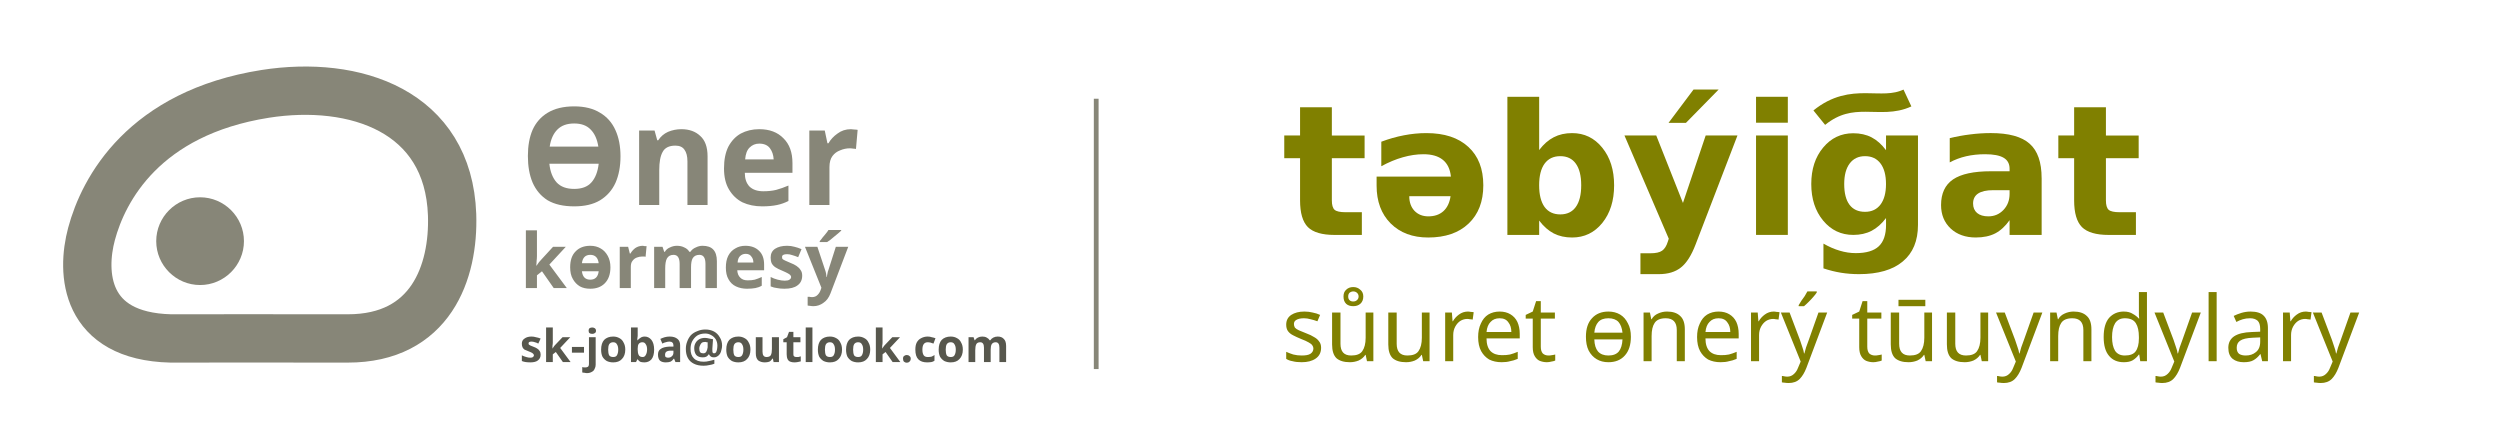
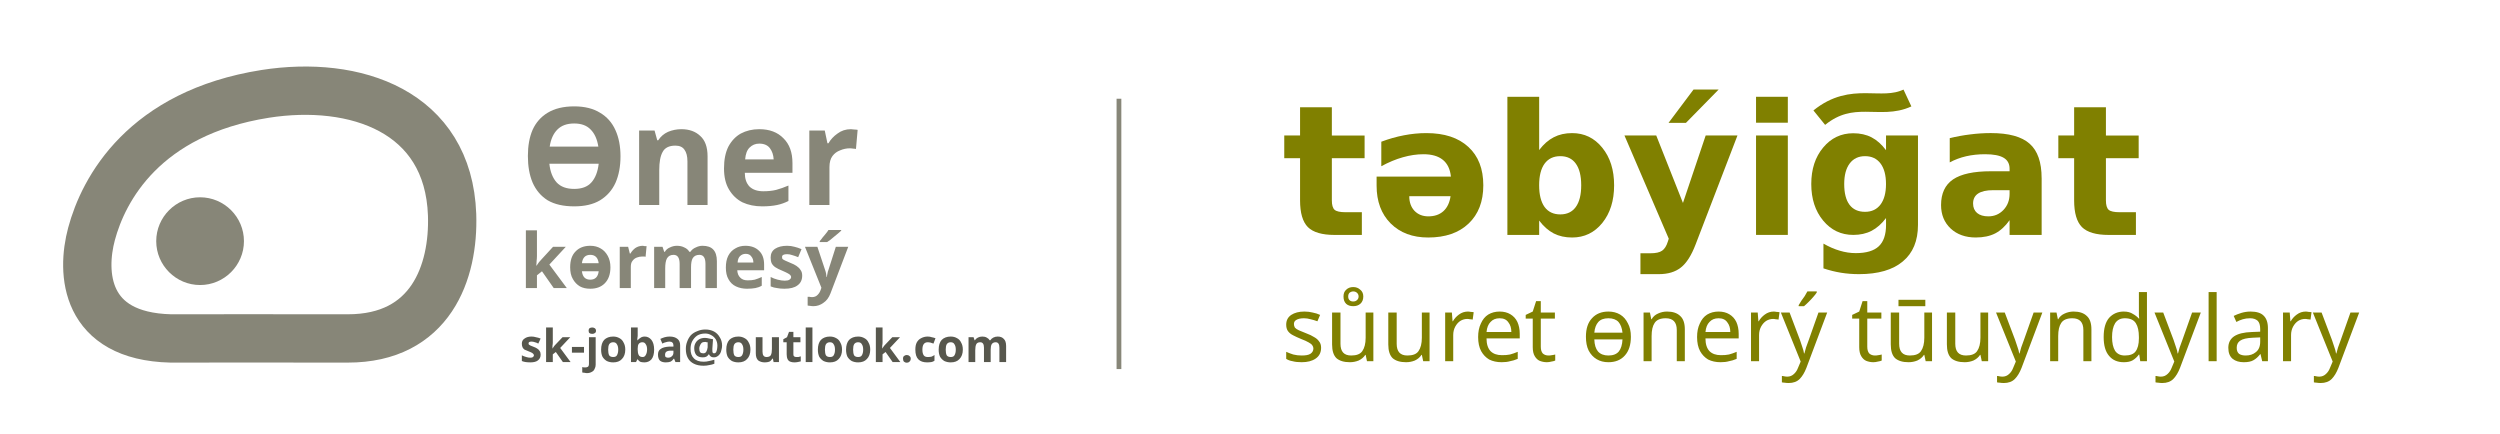
<svg xmlns="http://www.w3.org/2000/svg" width="440" height="76.358" viewBox="0 0 116.417 20.203" version="1.1" id="svg4436">
  <defs id="defs4433">
    <style type="text/css" id="style4624">
    .str0 {stroke:#6B470F;stroke-width:341.67;stroke-miterlimit:22.926}
    .fil0 {fill:none}
    .fil1 {fill:#6B470F}
   </style>
  </defs>
  <g id="layer1">
    <rect style="display:inline;fill:none;fill-opacity:1;stroke:none;stroke-width:1.487;stroke-miterlimit:4;stroke-dasharray:none;stroke-opacity:1" id="rect154481" width="121.444" height="20.203" x="0.234" y="0.234" />
    <path d="m 12.351,4.371 c -5.65,0.892 -7.533,4.441 -8.089,6.522 -0.486,1.804 -0.347,4.768 3.687,4.867 1.309,0 5.115,-0.008 8.237,0 3.876,0.008 4.956,-3.093 4.867,-5.759 -0.17,-4.842 -4.527,-6.283 -8.703,-5.63 z" style="display:inline;fill:none;stroke:#878678;stroke-width:2.25;stroke-linecap:butt;stroke-linejoin:miter;stroke-dasharray:none;stroke-opacity:1" id="path982-7" />
    <path d="m 7.275,11.23 c 0,-1.124 0.918,-2.043 2.042,-2.043 1.124,0 2.043,0.918 2.043,2.043 0,1.124 -0.918,2.043 -2.043,2.043 -1.124,0 -2.042,-0.918 -2.042,-2.043 z" style="display:inline;fill:#878678;fill-opacity:1;fill-rule:evenodd;stroke-width:1.058" id="path984-5" />
    <text xml:space="preserve" style="font-style:normal;font-variant:normal;font-weight:normal;font-stretch:normal;font-size:12.7px;line-height:0;font-family:sans-serif;-inkscape-font-specification:sans-serif;display:inline;fill:#878678;fill-opacity:1;stroke:none;stroke-width:1.058;stroke-miterlimit:4;stroke-dasharray:none" x="24.207" y="9.544" id="text2286">
      <tspan style="font-style:normal;font-variant:normal;font-weight:bold;font-stretch:normal;font-size:6.35px;line-height:0.7;font-family:sans-serif;-inkscape-font-specification:'sans-serif Bold';fill:#878678;fill-opacity:1;stroke-width:1.058;stroke-miterlimit:4;stroke-dasharray:none" id="tspan56229" x="24.207" y="9.544">Өner</tspan>
      <tspan style="font-style:normal;font-variant:normal;font-weight:bold;font-stretch:normal;font-size:3.528px;line-height:0.6;font-family:sans-serif;-inkscape-font-specification:'sans-serif Bold';fill:#878678;fill-opacity:1;stroke-width:1.058;stroke-miterlimit:4;stroke-dasharray:none" id="tspan28353" x="24.207" y="13.416">kөrmesý</tspan>
      <tspan x="24.207" y="16.857" style="font-style:normal;font-variant:normal;font-weight:bold;font-stretch:normal;font-size:2.117px;line-height:0.3;font-family:sans-serif;-inkscape-font-specification:'sans-serif Bold';opacity:0.216;fill:#57574d;fill-opacity:1;stroke-width:1.058;stroke-miterlimit:4;stroke-dasharray:none" id="tspan2257">sk-joba@outlook.com</tspan>
    </text>
    <g id="Layer1063-5" transform="matrix(0.2645833,0,0,0.2645833,29.53372,-60.20745)">
      <path d="m 95.111,341.114 v 9.6 h 9.6 v -9.6 z" style="fill:#6b470f;fill-rule:evenodd;stroke:#ffcb00;stroke-width:0.567;stroke-linecap:butt;stroke-linejoin:miter;stroke-dasharray:none" id="path1115-0" />
      <path d="m 95.111,328.514 v 9.6 h 9.6 v -9.6 z" style="fill:#c6b93a;fill-rule:evenodd;stroke:#ffec00;stroke-width:0.567;stroke-linecap:butt;stroke-linejoin:miter;stroke-dasharray:none" id="path1117-8" />
      <path d="m 95.111,365.998 v 9.6 h 9.6 v -9.6 z" style="fill:#b1ad81;fill-rule:evenodd;stroke:#ffcb00;stroke-width:0.567;stroke-linecap:butt;stroke-linejoin:miter;stroke-dasharray:none" id="path1119-0" />
      <path d="m 95.111,353.665 v 9.6 h 9.6 v -9.6 z" style="fill:#878678;fill-rule:evenodd;stroke:#ffcb00;stroke-width:0.567;stroke-linecap:butt;stroke-linejoin:miter;stroke-dasharray:none" id="path1121-4" />
      <path d="m 95.007,316.666 v 9.6 h 9.6 v -9.6 z" style="fill:#57574d;fill-rule:evenodd;stroke:#ffcb00;stroke-width:0.567;stroke-linecap:butt;stroke-linejoin:miter;stroke-dasharray:none" id="path1123-1" />
    </g>
    <g aria-label="tәbýigat sүuret өnerý tүuyndylary" id="text2286-8" style="font-size:12.7px;line-height:0.4;-inkscape-font-specification:sans-serif;display:inline;fill:#878678;stroke-width:1.058">
      <path d="m 62.02,4.995 v 1.315 h 1.525 V 7.368 h -1.525 v 1.964 q 0,0.322 0.128,0.438 0.128,0.112 0.508,0.112 h 0.761 v 1.058 h -1.269 q -0.876,0 -1.244,-0.364 -0.364,-0.368 -0.364,-1.244 V 7.368 H 59.804 V 6.309 h 0.736 v -1.315 z" style="font-weight:bold;font-size:8.467px;-inkscape-font-specification:'sans-serif Bold';fill:#808000" id="path116565" />
      <path d="M 64.104,8.645 V 8.223 h 3.46 Q 67.51,7.702 67.188,7.442 66.866,7.182 66.287,7.182 q -0.467,0 -0.959,0.141 -0.488,0.136 -1.005,0.418 V 6.599 q 0.525,-0.198 1.05,-0.298 0.525,-0.103 1.05,-0.103 1.257,0 1.951,0.641 0.699,0.637 0.699,1.79 0,1.133 -0.686,1.782 -0.682,0.649 -1.881,0.649 -1.091,0 -1.749,-0.657 Q 64.104,9.745 64.104,8.645 Z m 1.521,0.492 q 0,0.422 0.244,0.682 0.248,0.256 0.645,0.256 0.43,0 0.699,-0.24 0.269,-0.244 0.335,-0.699 z" style="font-weight:bold;font-size:8.467px;-inkscape-font-specification:'sans-serif Bold';fill:#808000" id="path116567" />
      <path d="m 72.657,9.984 q 0.475,0 0.723,-0.347 0.252,-0.347 0.252,-1.009 0,-0.661 -0.252,-1.009 -0.248,-0.347 -0.723,-0.347 -0.475,0 -0.732,0.351 -0.252,0.347 -0.252,1.005 0,0.657 0.252,1.009 0.256,0.347 0.732,0.347 z M 71.674,6.987 q 0.306,-0.405 0.678,-0.595 0.372,-0.194 0.856,-0.194 0.856,0 1.406,0.682 0.55,0.678 0.55,1.749 0,1.071 -0.55,1.753 -0.55,0.678 -1.406,0.678 -0.484,0 -0.856,-0.19 -0.372,-0.194 -0.678,-0.599 v 0.67 H 70.194 V 4.507 h 1.48 z" style="font-weight:bold;font-size:8.467px;-inkscape-font-specification:'sans-serif Bold';fill:#808000" id="path116569" />
      <path d="m 75.646,6.309 h 1.48 l 1.244,3.142 1.058,-3.142 h 1.48 l -1.947,5.068 q -0.294,0.773 -0.686,1.079 -0.389,0.31 -1.029,0.31 h -0.856 v -0.972 h 0.463 q 0.376,0 0.546,-0.12 0.174,-0.12 0.269,-0.43 l 0.041,-0.128 z M 78.863,4.168 h 1.17 l -1.525,1.554 h -0.81 z" style="font-weight:bold;font-size:8.467px;-inkscape-font-specification:'sans-serif Bold';fill:#808000" id="path116571" />
      <path d="m 81.773,6.309 h 1.48 v 4.63 h -1.48 z m 0,-1.802 h 1.48 v 1.207 h -1.48 z" style="font-weight:bold;font-size:8.467px;-inkscape-font-specification:'sans-serif Bold';fill:#808000" id="path116573" />
      <path d="m 87.826,10.154 q -0.306,0.405 -0.674,0.595 -0.368,0.19 -0.852,0.19 -0.847,0 -1.401,-0.666 -0.554,-0.67 -0.554,-1.703 0,-1.038 0.554,-1.699 0.554,-0.666 1.401,-0.666 0.484,0 0.852,0.19 0.368,0.19 0.674,0.599 V 6.309 h 1.488 v 4.163 q 0,1.116 -0.707,1.703 -0.703,0.591 -2.042,0.591 -0.434,0 -0.839,-0.066 -0.405,-0.066 -0.814,-0.203 v -1.153 q 0.389,0.223 0.761,0.331 0.372,0.112 0.748,0.112 0.728,0 1.067,-0.318 0.339,-0.318 0.339,-0.996 z M 86.85,7.272 q -0.459,0 -0.715,0.339 -0.256,0.339 -0.256,0.959 0,0.637 0.248,0.967 0.248,0.327 0.723,0.327 0.463,0 0.719,-0.339 0.256,-0.339 0.256,-0.955 0,-0.62 -0.256,-0.959 -0.256,-0.339 -0.719,-0.339 z" style="font-weight:bold;font-size:8.467px;-inkscape-font-specification:'sans-serif Bold';fill:#808000" id="path116575" />
      <path d="m 92.811,8.856 q -0.463,0 -0.699,0.157 -0.232,0.157 -0.232,0.463 0,0.281 0.186,0.442 0.19,0.157 0.525,0.157 0.418,0 0.703,-0.298 Q 93.58,9.476 93.58,9.025 V 8.856 Z M 95.073,8.298 V 10.939 H 93.58 v -0.686 q -0.298,0.422 -0.67,0.616 -0.372,0.19 -0.905,0.19 -0.719,0 -1.17,-0.418 -0.446,-0.422 -0.446,-1.091 0,-0.814 0.558,-1.195 0.562,-0.38 1.761,-0.38 H 93.58 V 7.86 q 0,-0.351 -0.277,-0.513 -0.277,-0.165 -0.864,-0.165 -0.475,0 -0.885,0.095 -0.409,0.095 -0.761,0.285 v -1.129 q 0.475,-0.116 0.955,-0.174 0.48,-0.062 0.959,-0.062 1.253,0 1.807,0.496 0.558,0.492 0.558,1.604 z" style="font-weight:bold;font-size:8.467px;-inkscape-font-specification:'sans-serif Bold';fill:#808000" id="path116577" />
      <path d="m 98.066,4.995 v 1.315 h 1.525 V 7.368 h -1.525 v 1.964 q 0,0.322 0.128,0.438 0.128,0.112 0.508,0.112 h 0.761 v 1.058 h -1.269 q -0.876,0 -1.244,-0.364 -0.364,-0.368 -0.364,-1.244 V 7.368 H 95.85 V 6.309 h 0.736 v -1.315 z" style="font-weight:bold;font-size:8.467px;-inkscape-font-specification:'sans-serif Bold';fill:#808000" id="path116579" />
      <text xml:space="preserve" style="font-style:normal;font-variant:normal;font-weight:normal;font-stretch:normal;font-size:12.7px;line-height:0.4;font-family:sans-serif;-inkscape-font-specification:sans-serif;display:inline;opacity:1;fill:#878678;fill-opacity:1;stroke:none;stroke-width:1.058;stroke-miterlimit:4;stroke-dasharray:none" x="59.677" y="16.822" id="text2286-8-1">
        <tspan x="59.677" y="16.822" style="font-style:normal;font-variant:normal;font-weight:normal;font-stretch:normal;font-size:4.233px;font-family:sans-serif;-inkscape-font-specification:sans-serif;fill:#808000;fill-opacity:1;stroke-width:1.058;stroke-miterlimit:4;stroke-dasharray:none" id="tspan73232-0">sůuret өnerý tūuyndylary</tspan>
      </text>
    </g>
    <path style="fill:none;stroke:#808000;stroke-width:0.865;stroke-linecap:butt;stroke-linejoin:miter;stroke-miterlimit:4;stroke-dasharray:none;stroke-opacity:1" d="m 84.718,5.479 c 1.55,-1.255 2.841,-0.325 4.105,-0.916 v 0" id="path8394" />
-     <path style="fill:none;stroke:#878678;stroke-width:0.222px;stroke-linecap:butt;stroke-linejoin:miter;stroke-opacity:1" d="m 51.047,4.597 c 0,12.459 0,12.589 0,12.589" id="path111900" />
+     <path style="fill:none;stroke:#878678;stroke-width:0.222px;stroke-linecap:butt;stroke-linejoin:miter;stroke-opacity:1" d="m 52.106,4.597 c 0,12.459 0,12.589 0,12.589" id="path111900" />
  </g>
</svg>
